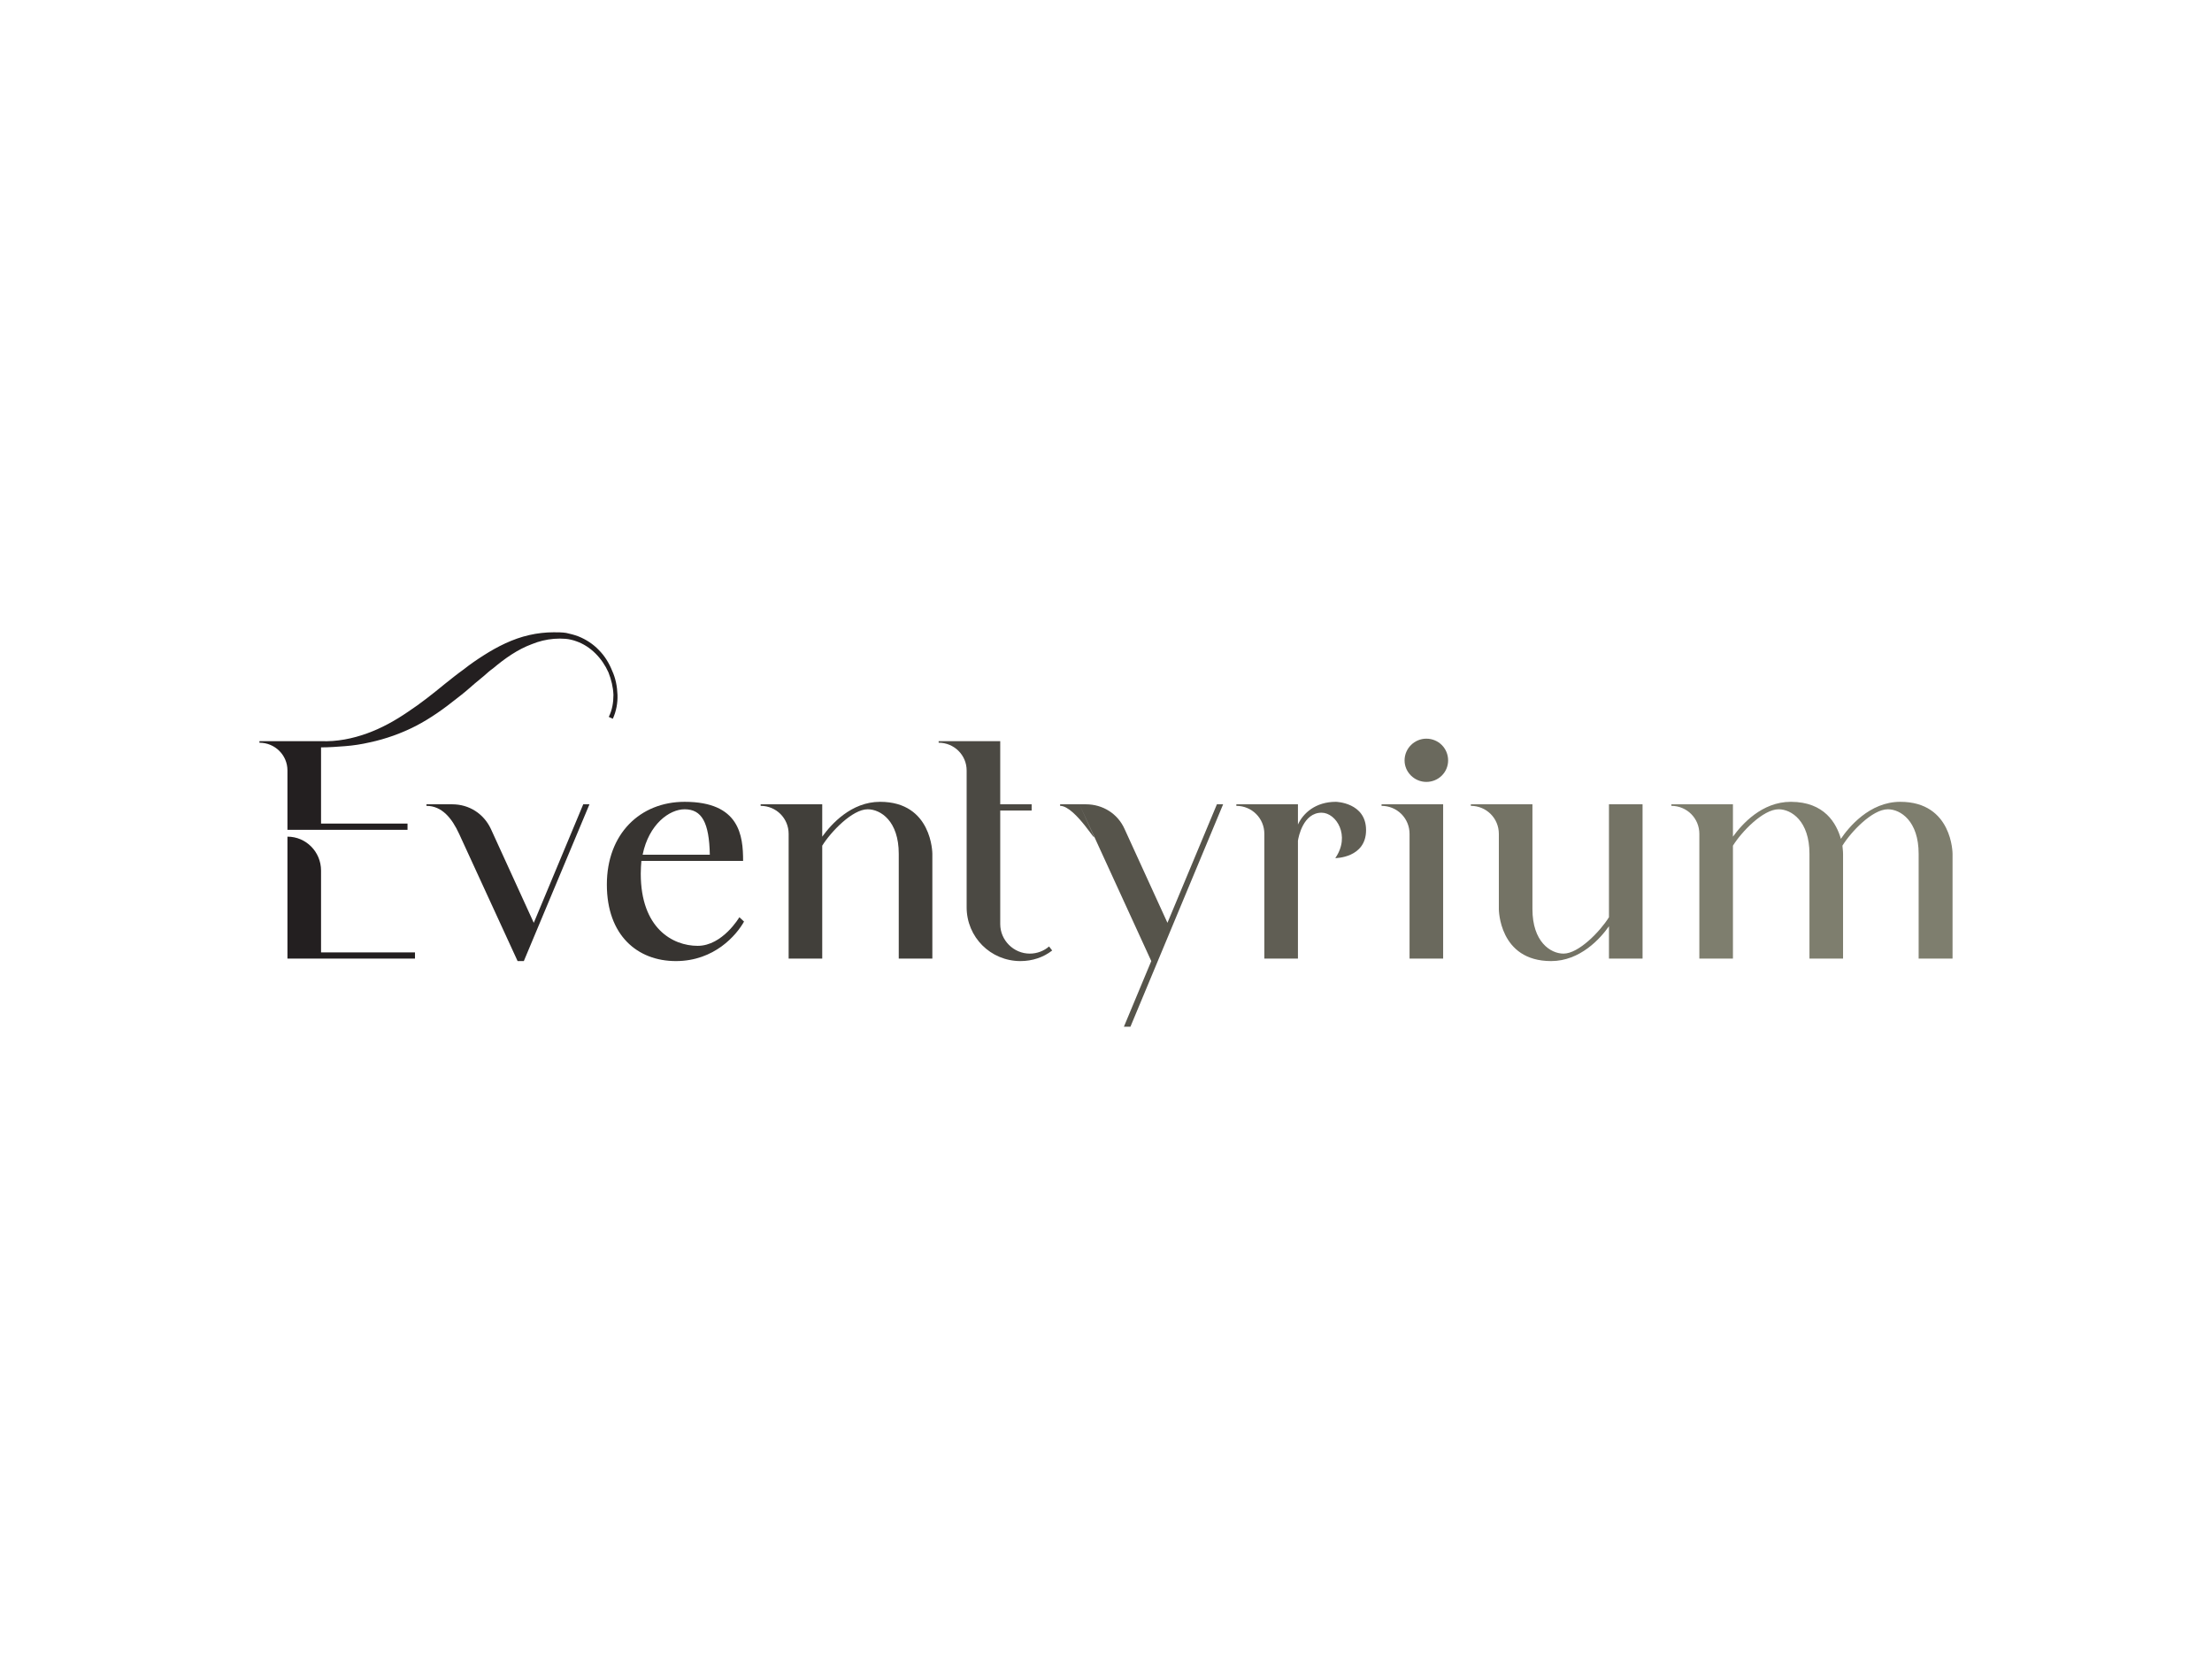
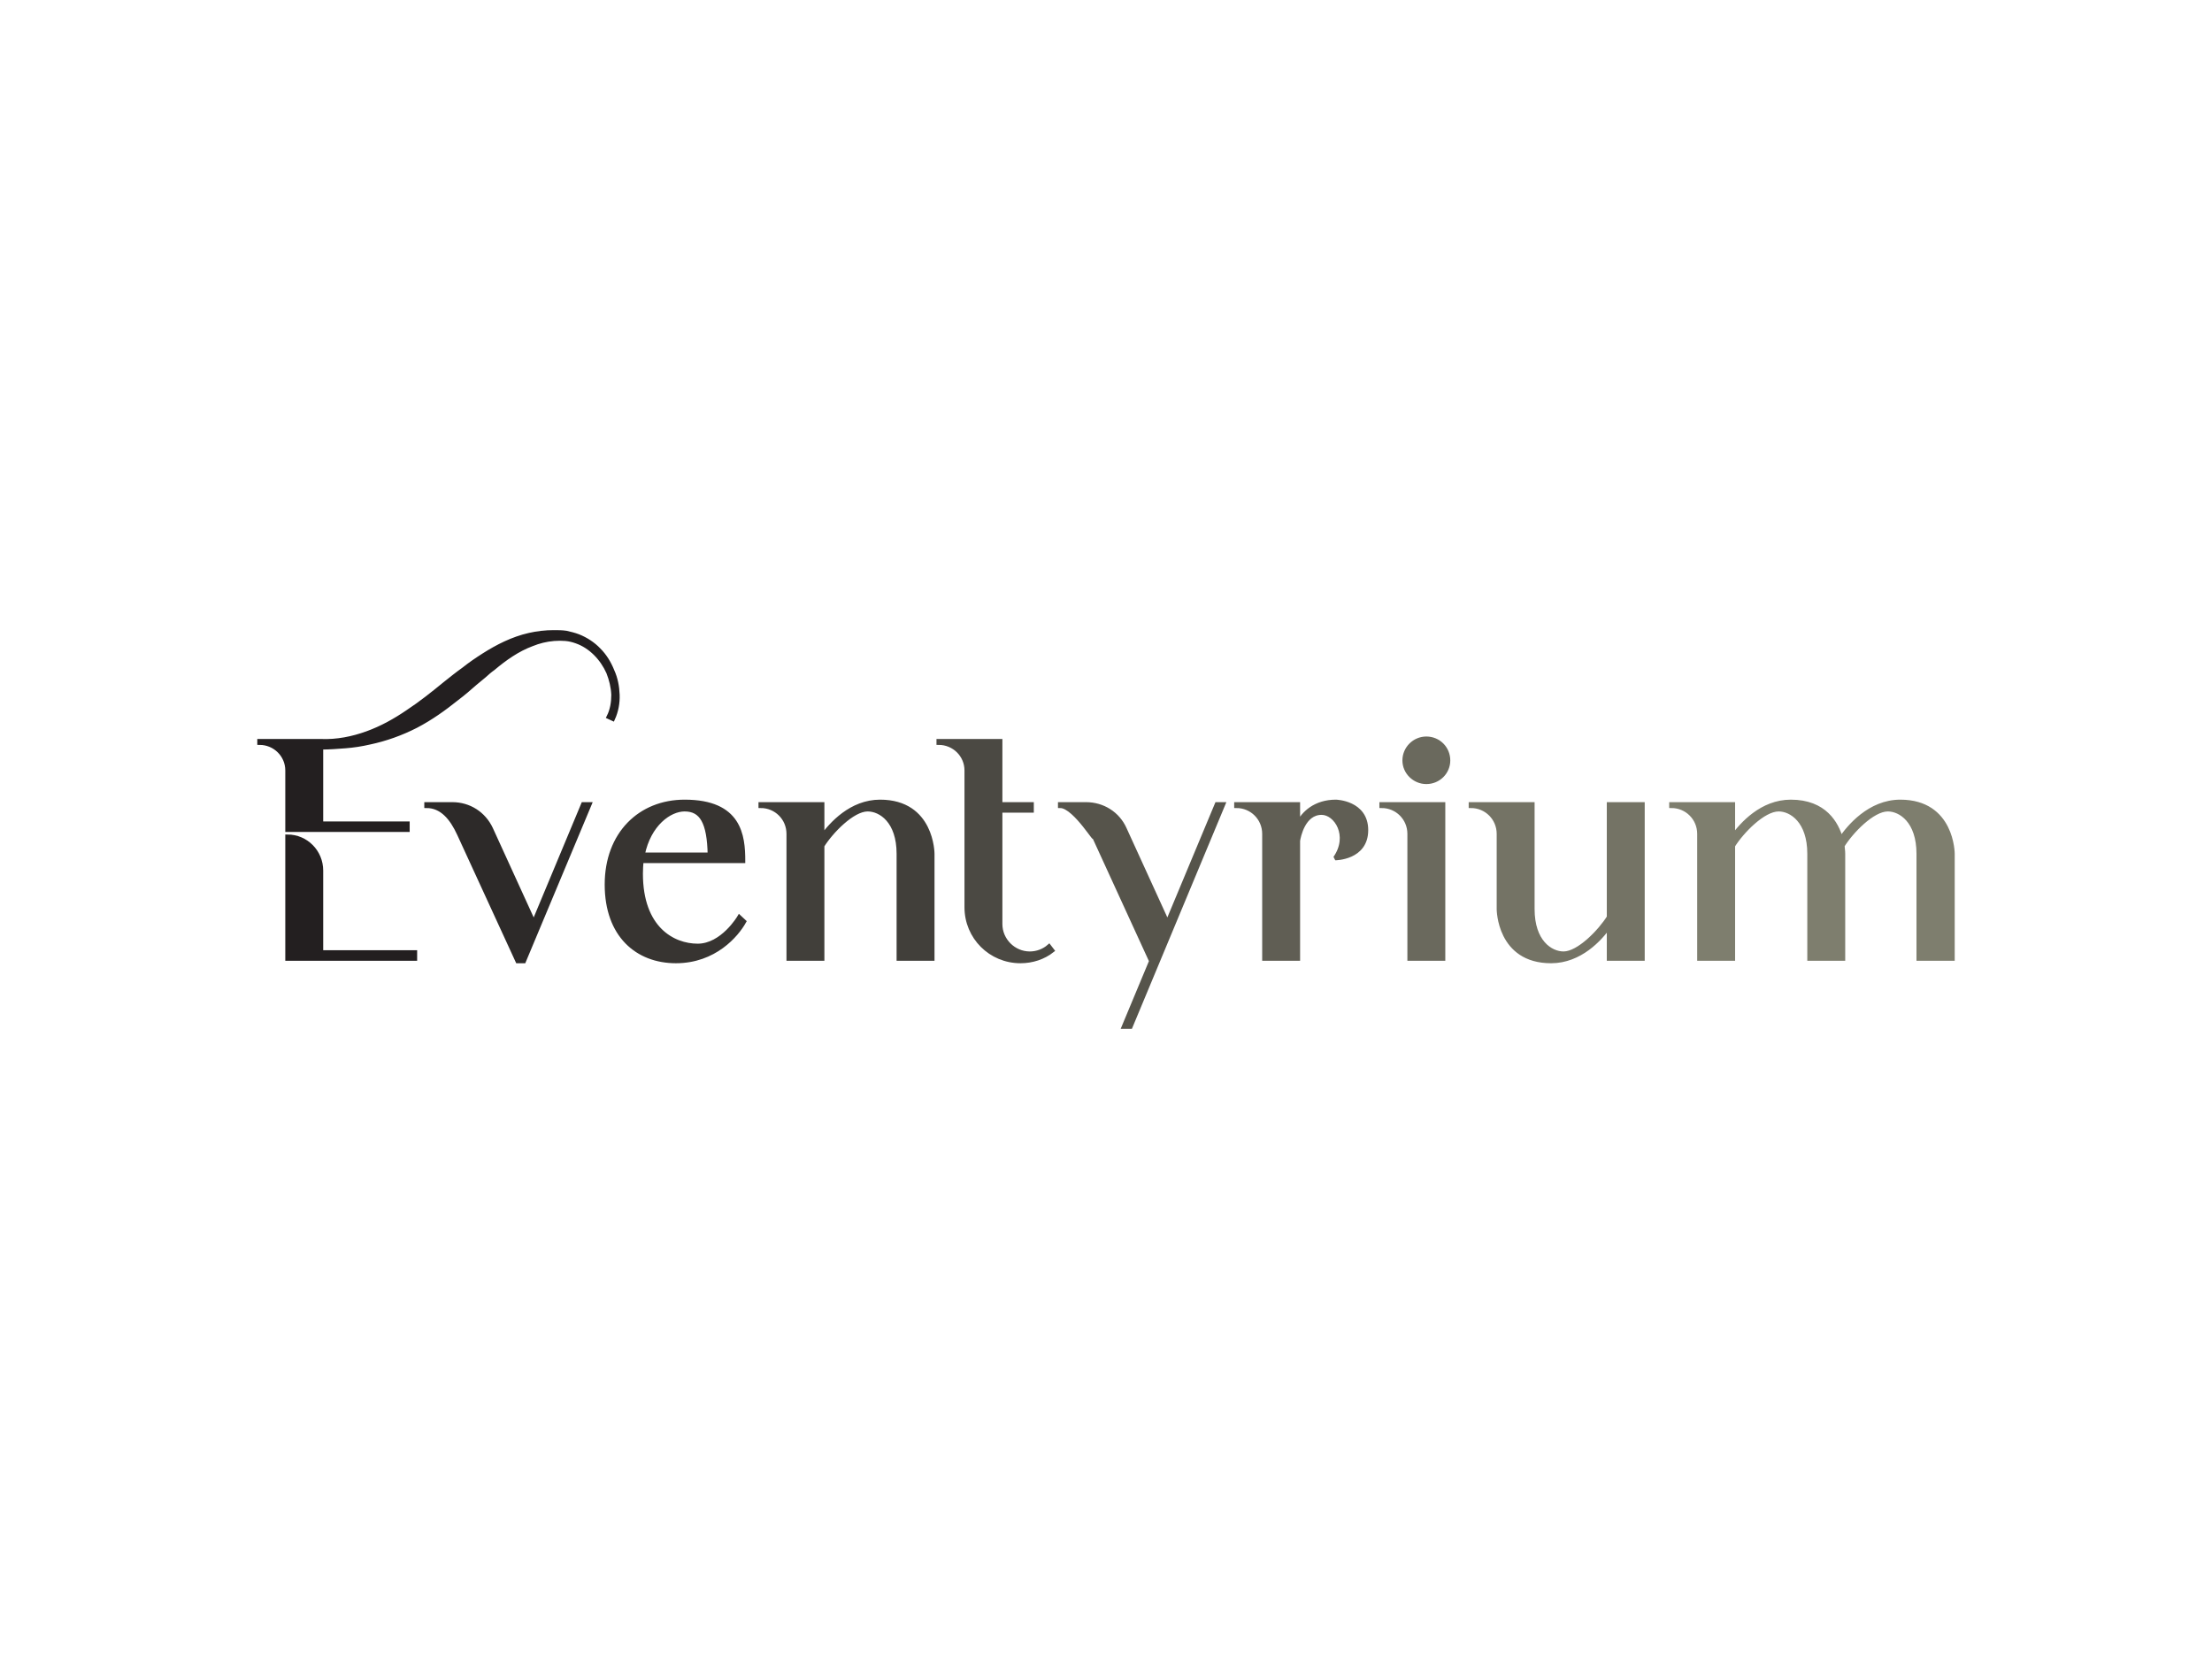
<svg xmlns="http://www.w3.org/2000/svg" xmlns:xlink="http://www.w3.org/1999/xlink" id="svg357062" viewBox="0 0 1024 768" height="768px" width="1024px" version="1.1">
  <defs id="defs357066" />
  <linearGradient spreadMethod="pad" y2="30%" x2="-10%" y1="120%" x1="30%" id="3d_gradient2-logo-d50fb62b-9bbd-4525-a2dd-2a3e4fd005d1">
    <stop id="stop357043" stop-opacity="1" stop-color="#ffffff" offset="0%" />
    <stop id="stop357045" stop-opacity="1" stop-color="#000000" offset="100%" />
  </linearGradient>
  <linearGradient gradientTransform="rotate(-30)" spreadMethod="pad" y2="30%" x2="-10%" y1="120%" x1="30%" id="3d_gradient3-logo-d50fb62b-9bbd-4525-a2dd-2a3e4fd005d1">
    <stop id="stop357048" stop-opacity="1" stop-color="#ffffff" offset="0%" />
    <stop id="stop357050" stop-opacity="1" stop-color="#cccccc" offset="50%" />
    <stop id="stop357052" stop-opacity="1" stop-color="#000000" offset="100%" />
  </linearGradient>
  <g id="logo-group">
    <image xlink:href="" id="container" x="272" y="144" width="480" height="480" style="display: none;" transform="translate(0 0)" />
    <g id="logo-center" transform="translate(70.10625 0)">
      <image xlink:href="" id="icon_container" style="display: none;" x="0" y="0" />
      <g id="slogan" style="font-style:normal;font-weight:normal;font-size:32px;line-height:1;font-family:'Brandmark Didone 1';font-variant-ligatures:none;text-align:center;text-anchor:middle" transform="translate(0 0)" />
      <g id="title" style="font-style:normal;font-weight:normal;font-size:72px;line-height:1;font-family:'Brandmark Didone 1';font-variant-ligatures:normal;text-align:center;text-anchor:middle" transform="translate(0 0)">
-         <path id="path357071" style="font-style:normal;font-weight:normal;font-size:72px;line-height:1;font-family:'Brandmark Didone 1';font-variant-ligatures:normal;text-align:center;text-anchor:middle" d="m 396.109,-66.6 c -0.72,-1.8 -1.728,-3.456 -3.096,-4.824 -1.296,-1.368 -2.952,-2.448 -4.752,-3.168 -0.936,-0.36 -1.872,-0.576 -2.808,-0.792 -0.936,-0.144 -1.944,-0.144 -2.88,-0.144 -1.872,0 -3.816,0.216 -5.688,0.648 -3.816,0.864 -7.344,2.664 -10.512,4.68 -1.584,1.008 -3.168,2.088 -4.608,3.24 -1.512,1.08 -2.952,2.232 -4.392,3.384 -2.808,2.304 -5.616,4.536 -8.568,6.48 -2.952,2.016 -6.048,3.744 -9.432,4.968 -3.384,1.224 -6.984,1.944 -10.656,1.8 h -14.256 v 0.36 c 3.6,0 6.48,2.88 6.48,6.408 v 13.752 h 27.792 v -1.44 h -20.016 v -17.64 c 1.872,0 3.744,-0.144 5.616,-0.288 1.872,-0.144 3.744,-0.432 5.616,-0.864 3.744,-0.792 7.344,-2.088 10.728,-3.816 3.456,-1.8 6.552,-4.032 9.432,-6.336 1.512,-1.152 2.88,-2.304 4.248,-3.528 l 2.088,-1.728 c 0.72,-0.648 1.368,-1.224 2.088,-1.728 2.736,-2.304 5.688,-4.392 9,-5.616 1.584,-0.648 3.312,-1.08 5.112,-1.224 0.936,-0.072 1.8,-0.072 2.664,0 0.864,0.072 1.728,0.288 2.52,0.576 3.312,1.152 5.976,3.96 7.416,7.2 0.648,1.656 1.08,3.384 1.152,5.184 0,1.8 -0.288,3.528 -1.08,5.112 l 0.936,0.432 c 0.792,-1.728 1.152,-3.672 1.08,-5.544 -0.072,-1.944 -0.432,-3.816 -1.224,-5.544 z M 320.941,0 h 29.52 v -1.44 h -21.744 v -18.936 c 0,-4.32 -3.456,-7.848 -7.776,-7.848 z" stroke-width="0" stroke-linejoin="miter" stroke-miterlimit="2" fill="#231f20" stroke="#231f20" transform="translate(0 318.232) translate(50 -25.528) scale(2) translate(-314.4607 75.528)" />
-         <path id="path357073" style="font-style:normal;font-weight:normal;font-size:72px;line-height:1;font-family:'Brandmark Didone 1';font-variant-ligatures:normal;text-align:center;text-anchor:middle" d="m 375.655,0.576 15.192,-36.288 h -1.44 l -11.448,27.432 -9.936,-21.744 c -1.656,-3.528 -5.04,-5.688 -8.928,-5.688 h -5.976 v 0.36 c 3.6,0 5.904,2.88 7.56,6.48 l 13.536,29.448 z" stroke-width="0" stroke-linejoin="miter" stroke-miterlimit="2" fill="#2d2a29" stroke="#2d2a29" transform="translate(0 318.232) translate(127.3167 54.104) scale(2) translate(-353.1191 35.712)" />
-         <path id="path357075" style="font-style:normal;font-weight:normal;font-size:72px;line-height:1;font-family:'Brandmark Didone 1';font-variant-ligatures:normal;text-align:center;text-anchor:middle" d="m 426.625,-8.568 -1.08,-1.008 c 0,0 -3.888,6.624 -9.648,6.624 -5.76,0 -13.176,-4.032 -13.176,-16.704 0,-1.08 0.072,-2.016 0.144,-2.952 h 23.544 c 0,-5.832 -0.792,-13.68 -13.536,-13.68 -10.296,0 -18,7.416 -18,19.152 0,11.736 7.056,17.712 15.984,17.712 8.928,0 14.04,-6.048 15.768,-9.144 z m -23.472,-15.48 c 1.44,-7.056 6.192,-10.512 9.72,-10.512 3.96,0 5.688,3.024 5.832,10.512 z" stroke-width="0" stroke-linejoin="miter" stroke-miterlimit="2" fill="#373431" stroke="#373431" transform="translate(0 318.232) translate(210.8255 52.952) scale(2) translate(-394.8734 36.288)" />
-         <path id="path357077" style="font-style:normal;font-weight:normal;font-size:72px;line-height:1;font-family:'Brandmark Didone 1';font-variant-ligatures:normal;text-align:center;text-anchor:middle" d="m 458.118,-36.288 c -6.696,0 -11.304,5.184 -13.392,8.064 v -7.488 h -14.256 v 0.36 c 3.6,0 6.48,2.88 6.48,6.48 V 0 h 7.776 v -26.136 c 2.016,-3.24 6.984,-8.424 10.512,-8.424 3.024,0 7.2,2.736 7.2,10.296 V 0 h 7.776 v -24.264 c 0,0 0,-12.024 -12.096,-12.024 z" stroke-width="0" stroke-linejoin="miter" stroke-miterlimit="2" fill="#413f3a" stroke="#413f3a" transform="translate(0 318.232) translate(282.0177 52.952) scale(2) translate(-430.4696 36.288)" />
-         <path id="path357079" style="font-style:normal;font-weight:normal;font-size:72px;line-height:1;font-family:'Brandmark Didone 1';font-variant-ligatures:normal;text-align:center;text-anchor:middle" d="m 497.95,-1.872 -0.72,-0.936 c -1.152,1.008 -2.736,1.656 -4.464,1.656 -3.744,0 -6.84,-3.096 -6.84,-6.84 v -26.28 h 7.272 v -1.44 h -7.272 v -14.616 h -14.256 v 0.36 c 3.6,0 6.48,2.88 6.48,6.408 v 31.68 c 0,6.912 5.544,12.456 12.456,12.456 2.736,0 5.328,-0.864 7.344,-2.448 z" stroke-width="0" stroke-linejoin="miter" stroke-miterlimit="2" fill="#4b4943" stroke="#4b4943" transform="translate(0 318.232) translate(364.4195 24.872) scale(2) translate(-471.6704 50.328)" />
-         <path id="path357081" style="font-style:normal;font-weight:normal;font-size:72px;line-height:1;font-family:'Brandmark Didone 1';font-variant-ligatures:normal;text-align:center;text-anchor:middle" d="m 507.351,-28.872 -3.096,-6.84 h -4.464 v 0.36 c 3.6,0 9.216,10.08 7.56,6.48 z m -3.096,-6.84 16.632,36.288 -6.336,15.192 h 1.512 l 21.456,-51.48 h -1.44 l -11.448,27.432 -9.936,-21.744 c -1.584,-3.528 -5.04,-5.688 -8.928,-5.688 z" stroke-width="0" stroke-linejoin="miter" stroke-miterlimit="2" fill="#56544b" stroke="#56544b" transform="translate(0 318.232) translate(420.6605 54.104) scale(2) translate(-499.7909 35.712)" />
-         <path id="path357083" style="font-style:normal;font-weight:normal;font-size:72px;line-height:1;font-family:'Brandmark Didone 1';font-variant-ligatures:normal;text-align:center;text-anchor:middle" d="m 563.619,-36.288 c -4.68,0 -7.56,2.592 -8.784,5.256 v -4.68 h -14.256 v 0.36 c 3.6,0 6.48,2.88 6.48,6.48 V 0 h 7.776 v -27.288 c 0.144,-0.936 1.224,-6.48 5.472,-6.48 3.384,0 6.768,5.328 3.168,10.512 0,0 7.128,0 7.128,-6.48 0,-6.408 -6.984,-6.552 -6.984,-6.552 z" stroke-width="0" stroke-linejoin="miter" stroke-miterlimit="2" fill="#605e54" stroke="#605e54" transform="translate(0 318.232) translate(502.2365 52.952) scale(2) translate(-540.5789 36.288)" />
-         <path id="path357085" style="font-style:normal;font-weight:normal;font-size:72px;line-height:1;font-family:'Brandmark Didone 1';font-variant-ligatures:normal;text-align:center;text-anchor:middle" d="m 584.556,-40.896 c 2.808,0 5.04,-2.232 5.04,-4.968 0,-2.808 -2.232,-5.04 -5.04,-5.04 -2.736,0 -5.04,2.232 -5.04,5.04 0,2.736 2.304,4.968 5.04,4.968 z m -10.368,5.544 c 3.6,0 6.48,2.88 6.48,6.48 V 0 h 7.776 v -35.712 h -14.256 z" stroke-width="0" stroke-linejoin="miter" stroke-miterlimit="2" fill="#6a695d" stroke="#6a695d" transform="translate(0 318.232) translate(569.4552 23.72) scale(2) translate(-574.1883 50.904)" />
-         <path id="path357087" style="font-style:normal;font-weight:normal;font-size:72px;line-height:1;font-family:'Brandmark Didone 1';font-variant-ligatures:normal;text-align:center;text-anchor:middle" d="m 634.601,0 v -35.712 h -7.776 v 26.136 c -2.016,3.24 -6.984,8.424 -10.512,8.424 -3.024,0 -7.2,-2.736 -7.2,-10.296 v -24.264 h -14.256 v 0.36 c 3.6,0 6.48,2.88 6.48,6.48 v 17.424 c 0,0 0,12.024 12.096,12.024 6.696,0 11.376,-5.184 13.392,-8.064 V 0 Z" stroke-width="0" stroke-linejoin="miter" stroke-miterlimit="2" fill="#747365" stroke="#747365" transform="translate(0 318.232) translate(610.7922 54.104) scale(2) translate(-594.8568 35.712)" />
-         <path id="path357089" style="font-style:normal;font-weight:normal;font-size:72px;line-height:1;font-family:'Brandmark Didone 1';font-variant-ligatures:normal;text-align:center;text-anchor:middle" d="m 694.258,-36.288 c -7.128,0 -11.952,5.904 -13.752,8.568 -1.008,-3.528 -3.744,-8.568 -11.592,-8.568 -6.696,0 -11.304,5.184 -13.392,8.064 v -7.488 h -14.256 v 0.36 c 3.6,0 6.48,2.88 6.48,6.48 V 0 h 7.776 v -26.136 c 2.016,-3.24 6.984,-8.424 10.584,-8.424 2.952,0 7.128,2.736 7.128,10.296 V 0 h 7.776 v -24.264 c 0,0 0,-0.72 -0.144,-1.872 1.944,-3.168 6.912,-8.424 10.512,-8.424 2.952,0 7.128,2.736 7.128,10.296 V 0 h 7.848 v -24.264 c 0,0 0,-12.024 -12.096,-12.024 z" stroke-width="0" stroke-linejoin="miter" stroke-miterlimit="2" fill="#7e7e6e" stroke="#7e7e6e" transform="translate(0 318.232) translate(703.6115 52.952) scale(2) translate(-641.2664 36.288)" />
+         <path id="path357071" style="font-style:normal;font-weight:normal;font-size:72px;line-height:1;font-family:'Brandmark Didone 1';font-variant-ligatures:normal;text-align:center;text-anchor:middle" d="m 396.109,-66.6 c -0.72,-1.8 -1.728,-3.456 -3.096,-4.824 -1.296,-1.368 -2.952,-2.448 -4.752,-3.168 -0.936,-0.36 -1.872,-0.576 -2.808,-0.792 -0.936,-0.144 -1.944,-0.144 -2.88,-0.144 -1.872,0 -3.816,0.216 -5.688,0.648 -3.816,0.864 -7.344,2.664 -10.512,4.68 -1.584,1.008 -3.168,2.088 -4.608,3.24 -1.512,1.08 -2.952,2.232 -4.392,3.384 -2.808,2.304 -5.616,4.536 -8.568,6.48 -2.952,2.016 -6.048,3.744 -9.432,4.968 -3.384,1.224 -6.984,1.944 -10.656,1.8 h -14.256 v 0.36 c 3.6,0 6.48,2.88 6.48,6.408 v 13.752 h 27.792 v -1.44 h -20.016 v -17.64 c 1.872,0 3.744,-0.144 5.616,-0.288 1.872,-0.144 3.744,-0.432 5.616,-0.864 3.744,-0.792 7.344,-2.088 10.728,-3.816 3.456,-1.8 6.552,-4.032 9.432,-6.336 1.512,-1.152 2.88,-2.304 4.248,-3.528 l 2.088,-1.728 c 0.72,-0.648 1.368,-1.224 2.088,-1.728 2.736,-2.304 5.688,-4.392 9,-5.616 1.584,-0.648 3.312,-1.08 5.112,-1.224 0.936,-0.072 1.8,-0.072 2.664,0 0.864,0.072 1.728,0.288 2.52,0.576 3.312,1.152 5.976,3.96 7.416,7.2 0.648,1.656 1.08,3.384 1.152,5.184 0,1.8 -0.288,3.528 -1.08,5.112 l 0.936,0.432 c 0.792,-1.728 1.152,-3.672 1.08,-5.544 -0.072,-1.944 -0.432,-3.816 -1.224,-5.544 z M 320.941,0 h 29.52 v -1.44 h -21.744 v -18.936 c 0,-4.32 -3.456,-7.848 -7.776,-7.848 z" strokeWidth="0" stroke-linejoin="miter" stroke-miterlimit="2" fill="#231f20" stroke="#231f20" transform="translate(0 318.232) translate(50 -25.528) scale(2) translate(-314.4607 75.528)" />
+         <path id="path357073" style="font-style:normal;font-weight:normal;font-size:72px;line-height:1;font-family:'Brandmark Didone 1';font-variant-ligatures:normal;text-align:center;text-anchor:middle" d="m 375.655,0.576 15.192,-36.288 h -1.44 l -11.448,27.432 -9.936,-21.744 c -1.656,-3.528 -5.04,-5.688 -8.928,-5.688 h -5.976 v 0.36 c 3.6,0 5.904,2.88 7.56,6.48 l 13.536,29.448 z" strokeWidth="0" stroke-linejoin="miter" stroke-miterlimit="2" fill="#2d2a29" stroke="#2d2a29" transform="translate(0 318.232) translate(127.3167 54.104) scale(2) translate(-353.1191 35.712)" />
+         <path id="path357075" style="font-style:normal;font-weight:normal;font-size:72px;line-height:1;font-family:'Brandmark Didone 1';font-variant-ligatures:normal;text-align:center;text-anchor:middle" d="m 426.625,-8.568 -1.08,-1.008 c 0,0 -3.888,6.624 -9.648,6.624 -5.76,0 -13.176,-4.032 -13.176,-16.704 0,-1.08 0.072,-2.016 0.144,-2.952 h 23.544 c 0,-5.832 -0.792,-13.68 -13.536,-13.68 -10.296,0 -18,7.416 -18,19.152 0,11.736 7.056,17.712 15.984,17.712 8.928,0 14.04,-6.048 15.768,-9.144 z m -23.472,-15.48 c 1.44,-7.056 6.192,-10.512 9.72,-10.512 3.96,0 5.688,3.024 5.832,10.512 z" strokeWidth="0" stroke-linejoin="miter" stroke-miterlimit="2" fill="#373431" stroke="#373431" transform="translate(0 318.232) translate(210.8255 52.952) scale(2) translate(-394.8734 36.288)" />
+         <path id="path357077" style="font-style:normal;font-weight:normal;font-size:72px;line-height:1;font-family:'Brandmark Didone 1';font-variant-ligatures:normal;text-align:center;text-anchor:middle" d="m 458.118,-36.288 c -6.696,0 -11.304,5.184 -13.392,8.064 v -7.488 h -14.256 v 0.36 c 3.6,0 6.48,2.88 6.48,6.48 V 0 h 7.776 v -26.136 c 2.016,-3.24 6.984,-8.424 10.512,-8.424 3.024,0 7.2,2.736 7.2,10.296 V 0 h 7.776 v -24.264 c 0,0 0,-12.024 -12.096,-12.024 z" strokeWidth="0" stroke-linejoin="miter" stroke-miterlimit="2" fill="#413f3a" stroke="#413f3a" transform="translate(0 318.232) translate(282.0177 52.952) scale(2) translate(-430.4696 36.288)" />
+         <path id="path357079" style="font-style:normal;font-weight:normal;font-size:72px;line-height:1;font-family:'Brandmark Didone 1';font-variant-ligatures:normal;text-align:center;text-anchor:middle" d="m 497.95,-1.872 -0.72,-0.936 c -1.152,1.008 -2.736,1.656 -4.464,1.656 -3.744,0 -6.84,-3.096 -6.84,-6.84 v -26.28 h 7.272 v -1.44 h -7.272 v -14.616 h -14.256 v 0.36 c 3.6,0 6.48,2.88 6.48,6.408 v 31.68 c 0,6.912 5.544,12.456 12.456,12.456 2.736,0 5.328,-0.864 7.344,-2.448 z" strokeWidth="0" stroke-linejoin="miter" stroke-miterlimit="2" fill="#4b4943" stroke="#4b4943" transform="translate(0 318.232) translate(364.4195 24.872) scale(2) translate(-471.6704 50.328)" />
+         <path id="path357081" style="font-style:normal;font-weight:normal;font-size:72px;line-height:1;font-family:'Brandmark Didone 1';font-variant-ligatures:normal;text-align:center;text-anchor:middle" d="m 507.351,-28.872 -3.096,-6.84 h -4.464 v 0.36 c 3.6,0 9.216,10.08 7.56,6.48 z m -3.096,-6.84 16.632,36.288 -6.336,15.192 h 1.512 l 21.456,-51.48 h -1.44 l -11.448,27.432 -9.936,-21.744 c -1.584,-3.528 -5.04,-5.688 -8.928,-5.688 z" strokeWidth="0" stroke-linejoin="miter" stroke-miterlimit="2" fill="#56544b" stroke="#56544b" transform="translate(0 318.232) translate(420.6605 54.104) scale(2) translate(-499.7909 35.712)" />
+         <path id="path357083" style="font-style:normal;font-weight:normal;font-size:72px;line-height:1;font-family:'Brandmark Didone 1';font-variant-ligatures:normal;text-align:center;text-anchor:middle" d="m 563.619,-36.288 c -4.68,0 -7.56,2.592 -8.784,5.256 v -4.68 h -14.256 v 0.36 c 3.6,0 6.48,2.88 6.48,6.48 V 0 h 7.776 v -27.288 c 0.144,-0.936 1.224,-6.48 5.472,-6.48 3.384,0 6.768,5.328 3.168,10.512 0,0 7.128,0 7.128,-6.48 0,-6.408 -6.984,-6.552 -6.984,-6.552 z" strokeWidth="0" stroke-linejoin="miter" stroke-miterlimit="2" fill="#605e54" stroke="#605e54" transform="translate(0 318.232) translate(502.2365 52.952) scale(2) translate(-540.5789 36.288)" />
+         <path id="path357085" style="font-style:normal;font-weight:normal;font-size:72px;line-height:1;font-family:'Brandmark Didone 1';font-variant-ligatures:normal;text-align:center;text-anchor:middle" d="m 584.556,-40.896 c 2.808,0 5.04,-2.232 5.04,-4.968 0,-2.808 -2.232,-5.04 -5.04,-5.04 -2.736,0 -5.04,2.232 -5.04,5.04 0,2.736 2.304,4.968 5.04,4.968 z m -10.368,5.544 c 3.6,0 6.48,2.88 6.48,6.48 V 0 h 7.776 v -35.712 h -14.256 z" strokeWidth="0" stroke-linejoin="miter" stroke-miterlimit="2" fill="#6a695d" stroke="#6a695d" transform="translate(0 318.232) translate(569.4552 23.72) scale(2) translate(-574.1883 50.904)" />
+         <path id="path357087" style="font-style:normal;font-weight:normal;font-size:72px;line-height:1;font-family:'Brandmark Didone 1';font-variant-ligatures:normal;text-align:center;text-anchor:middle" d="m 634.601,0 v -35.712 h -7.776 v 26.136 c -2.016,3.24 -6.984,8.424 -10.512,8.424 -3.024,0 -7.2,-2.736 -7.2,-10.296 v -24.264 h -14.256 v 0.36 c 3.6,0 6.48,2.88 6.48,6.48 v 17.424 c 0,0 0,12.024 12.096,12.024 6.696,0 11.376,-5.184 13.392,-8.064 V 0 Z" strokeWidth="0" stroke-linejoin="miter" stroke-miterlimit="2" fill="#747365" stroke="#747365" transform="translate(0 318.232) translate(610.7922 54.104) scale(2) translate(-594.8568 35.712)" />
+         <path id="path357089" style="font-style:normal;font-weight:normal;font-size:72px;line-height:1;font-family:'Brandmark Didone 1';font-variant-ligatures:normal;text-align:center;text-anchor:middle" d="m 694.258,-36.288 c -7.128,0 -11.952,5.904 -13.752,8.568 -1.008,-3.528 -3.744,-8.568 -11.592,-8.568 -6.696,0 -11.304,5.184 -13.392,8.064 v -7.488 h -14.256 v 0.36 c 3.6,0 6.48,2.88 6.48,6.48 V 0 h 7.776 v -26.136 c 2.016,-3.24 6.984,-8.424 10.584,-8.424 2.952,0 7.128,2.736 7.128,10.296 V 0 h 7.776 v -24.264 c 0,0 0,-0.72 -0.144,-1.872 1.944,-3.168 6.912,-8.424 10.512,-8.424 2.952,0 7.128,2.736 7.128,10.296 V 0 h 7.848 v -24.264 c 0,0 0,-12.024 -12.096,-12.024 z" strokeWidth="0" stroke-linejoin="miter" stroke-miterlimit="2" fill="#7e7e6e" stroke="#7e7e6e" transform="translate(0 318.232) translate(703.6115 52.952) scale(2) translate(-641.2664 36.288)" />
      </g>
      <image xlink:href="" id="icon" style="display: none;" x="0" y="0" />
    </g>
  </g>
</svg>
